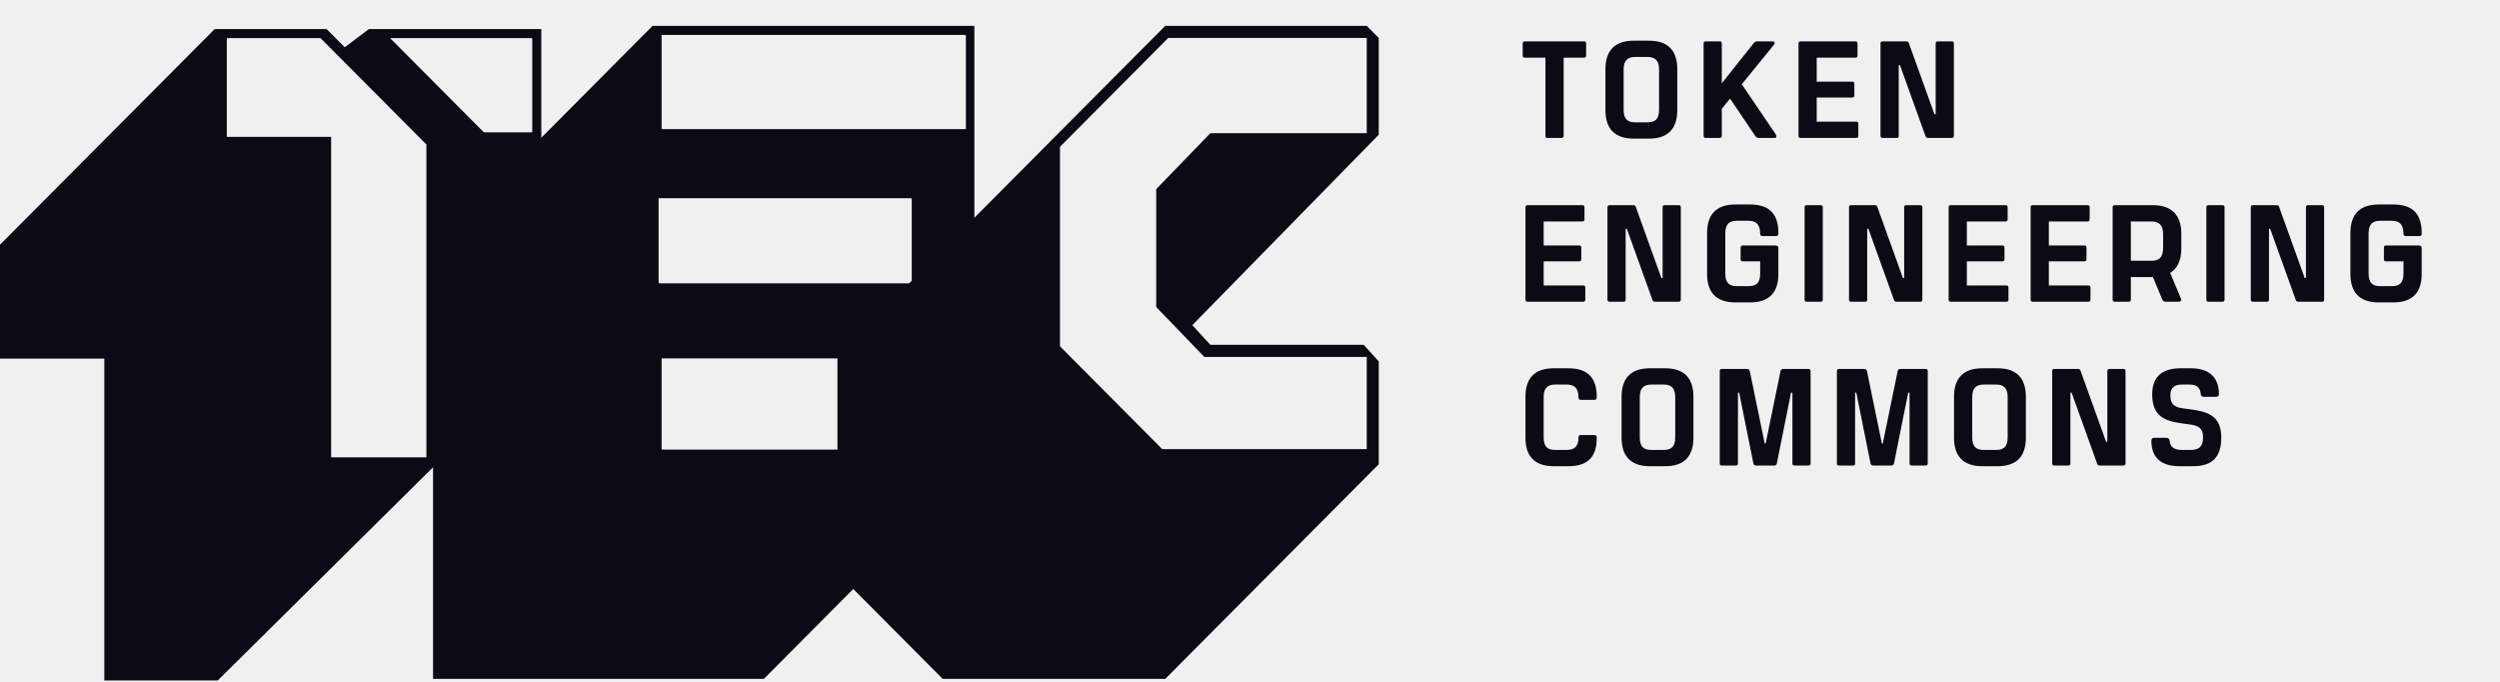
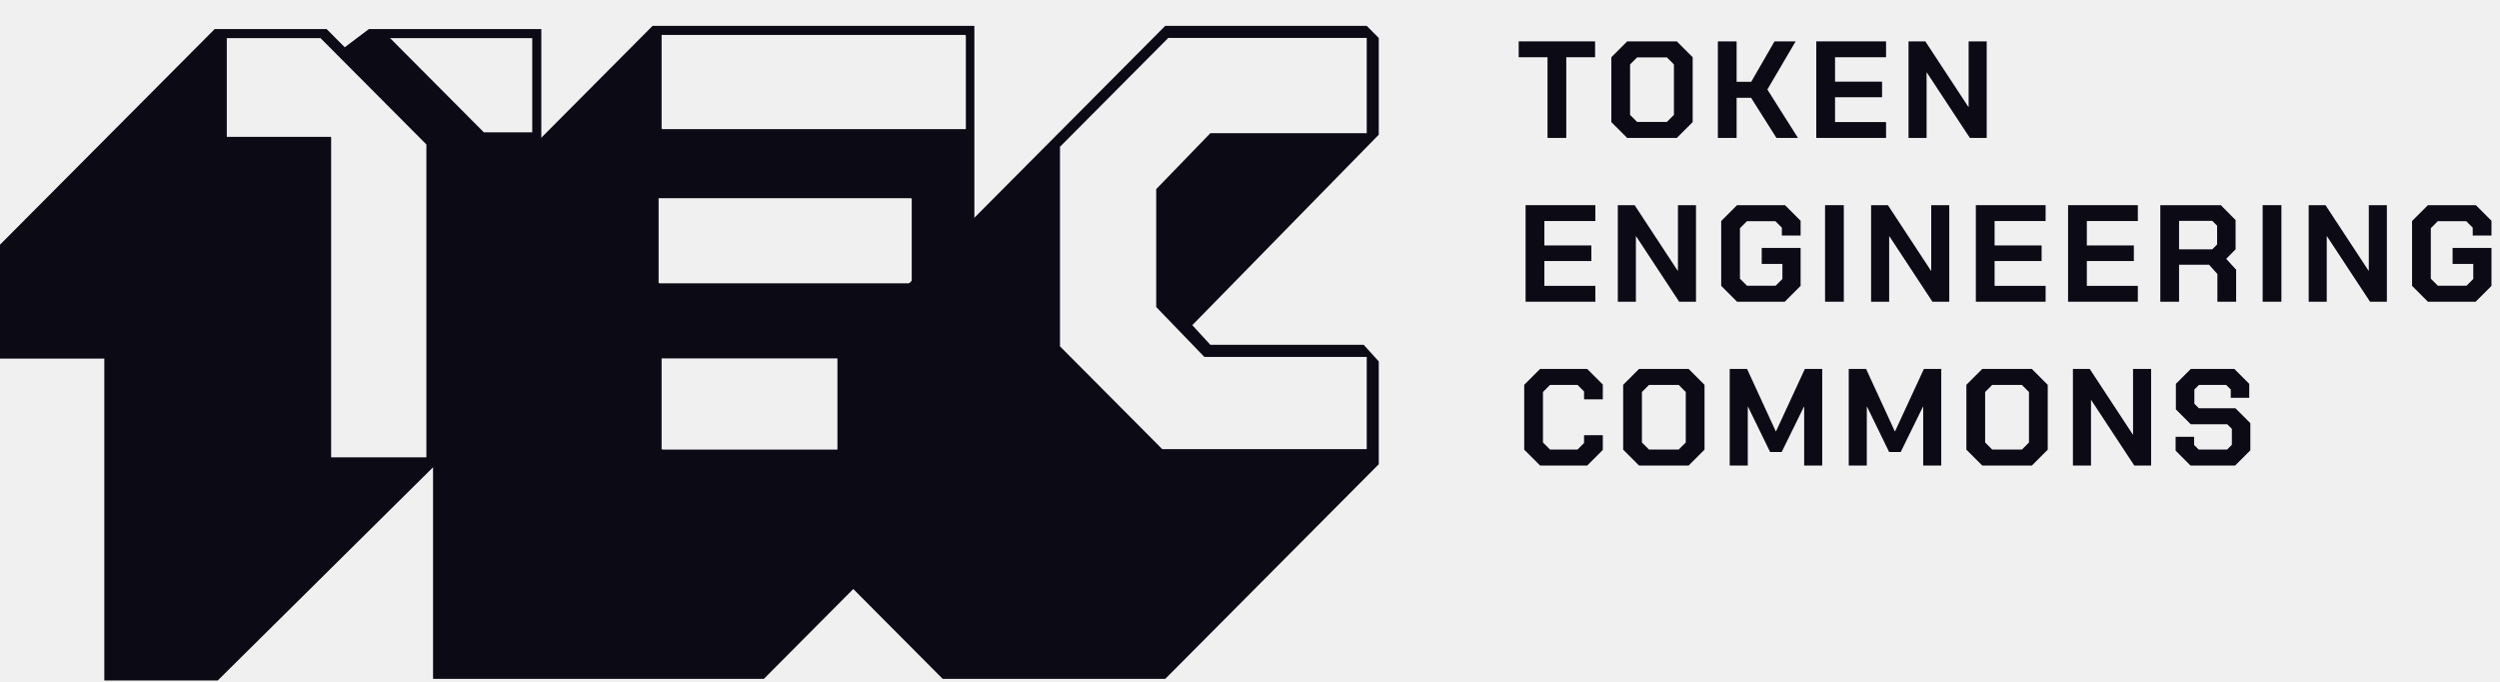
<svg xmlns="http://www.w3.org/2000/svg" width="290" height="79" viewBox="0 0 290 79" fill="none">
  <g clip-path="url(#clip0)">
    <path fill-rule="evenodd" clip-rule="evenodd" d="M109.397 78.751L97.182 66.476V41.226L135.222 3H158.604L160 4.403V15.625L138.363 37.719L140.457 39.999H158.255L160 41.927V53.851L135.222 78.751H109.397ZM123.007 17.028V40.174L134.873 52.098H158.604V41.401H139.759L134.175 35.615V21.938L140.457 15.45H158.604V4.403H135.571L123.007 17.028ZM12.107 78.935V41.597H0V28.385L24.916 3.369H37.901L40.007 5.483L42.814 3.369H62.818V16.758L50.71 29.266V53.752L25.267 78.935H12.107ZM38.428 15.877V53.048H49.482V16.758L37.199 4.426H26.32V15.877H38.428ZM61.765 4.426H45.271L56.15 15.349H61.765V4.426Z" fill="#0B0A15" />
    <path fill-rule="evenodd" clip-rule="evenodd" d="M50.254 78.751V65.775V59.287V47.188L50.275 41.051H50.603V28.25L75.73 3H113.072V17.028V28.25L107.313 35.264L103.3 39.472V40.349H113.072V54.202L88.642 78.751H50.254ZM112.025 41.577H76.777V52.098H76.839V52.154H112.086V41.633H112.025V41.577ZM105.743 22.99H76.428V32.809H76.49V32.866H105.804V23.046H105.743V22.99ZM112.025 4.052H76.777V14.924H76.839V14.98H112.086V4.109H112.025V4.052Z" fill="#0B0A15" />
-     <path d="M183.824 4.8H176.944C176.784 4.8 176.704 4.88 176.704 5.04V6.448C176.704 6.608 176.784 6.688 176.944 6.688H179.344L179.344 15.76C179.344 15.92 179.424 16 179.584 16H181.2C181.36 16 181.456 15.92 181.456 15.76V6.688H183.824C183.984 6.688 184.064 6.608 184.064 6.448V5.04C184.064 4.88 183.984 4.8 183.824 4.8Z" fill="#0B0A15" />
-     <path d="M189.585 16.08H191.361C193.697 16.08 194.641 14.8 194.641 12.784V8.016C194.641 6 193.697 4.72 191.361 4.72H189.585C187.265 4.72 186.305 6 186.305 8.016V12.784C186.305 14.8 187.265 16.08 189.585 16.08ZM189.761 14.192C188.913 14.192 188.417 13.856 188.417 12.736V8.064C188.417 6.976 188.913 6.608 189.761 6.608H191.185C192.033 6.608 192.529 6.976 192.529 8.064V12.736C192.529 13.856 192.033 14.192 191.185 14.192H189.761Z" fill="#0B0A15" />
-     <path d="M206.08 15.6L202.128 9.776L205.84 5.216C206.016 5.008 205.936 4.8 205.744 4.8H203.92C203.712 4.8 203.6 4.896 203.472 5.056L199.808 9.664V5.04C199.808 4.88 199.728 4.8 199.568 4.8H197.936C197.776 4.8 197.696 4.88 197.696 5.04V15.76C197.696 15.92 197.776 16 197.936 16H199.568C199.728 16 199.808 15.92 199.808 15.76V12.624L200.768 11.44L203.696 15.776C203.824 15.968 204 16 204.128 16H205.984C206.192 16 206.16 15.728 206.08 15.6Z" fill="#0B0A15" />
-     <path d="M208.951 16H215.415C215.575 16 215.655 15.92 215.655 15.76V14.352C215.655 14.192 215.575 14.112 215.415 14.112H210.823V11.312H214.951C215.111 11.312 215.191 11.232 215.191 11.072V9.728C215.191 9.568 215.111 9.472 214.951 9.472H210.823V6.688H215.319C215.479 6.688 215.559 6.608 215.559 6.448V5.04C215.559 4.88 215.479 4.8 215.319 4.8H208.951C208.791 4.8 208.711 4.88 208.711 5.04V15.76C208.711 15.92 208.791 16 208.951 16Z" fill="#0B0A15" />
-     <path d="M218.467 16H220.099C220.259 16 220.339 15.92 220.339 15.76V7.552H220.483L223.459 15.824C223.507 15.952 223.619 16 223.747 16L226.499 16C226.659 16 226.739 15.92 226.739 15.76V5.04C226.739 4.88 226.659 4.8 226.499 4.8H224.867C224.707 4.8 224.627 4.88 224.627 5.04V13.248H224.483L221.507 4.976C221.459 4.848 221.347 4.8 221.219 4.8H218.467C218.307 4.8 218.227 4.88 218.227 5.04V15.76C218.227 15.92 218.307 16 218.467 16Z" fill="#0B0A15" />
-     <path d="M177.264 35H183.728C183.888 35 183.968 34.92 183.968 34.76V33.352C183.968 33.192 183.888 33.112 183.728 33.112H179.136V30.312H183.264C183.424 30.312 183.504 30.232 183.504 30.072V28.728C183.504 28.568 183.424 28.472 183.264 28.472H179.136V25.688H183.632C183.792 25.688 183.872 25.608 183.872 25.448V24.04C183.872 23.88 183.792 23.8 183.632 23.8H177.264C177.104 23.8 177.024 23.88 177.024 24.04V34.76C177.024 34.92 177.104 35 177.264 35Z" fill="#0B0A15" />
-     <path d="M186.78 35H188.412C188.572 35 188.652 34.92 188.652 34.76V26.552H188.796L191.772 34.824C191.82 34.952 191.932 35 192.06 35H194.812C194.972 35 195.052 34.92 195.052 34.76V24.04C195.052 23.88 194.972 23.8 194.812 23.8H193.18C193.02 23.8 192.94 23.88 192.94 24.04V32.248H192.796L189.82 23.976C189.772 23.848 189.66 23.8 189.532 23.8H186.78C186.62 23.8 186.54 23.88 186.54 24.04V34.76C186.54 34.92 186.62 35 186.78 35Z" fill="#0B0A15" />
-     <path d="M201.382 35.08H203.094C205.43 35.08 206.374 33.8 206.374 31.784V28.808C206.374 28.584 206.262 28.472 206.038 28.472H202.23C202.07 28.472 201.99 28.568 201.99 28.728V30.072C201.99 30.232 202.07 30.312 202.23 30.312H204.262V31.736C204.262 32.856 203.766 33.192 202.918 33.192H201.558C200.71 33.192 200.214 32.856 200.214 31.736V27.064C200.214 25.976 200.71 25.608 201.558 25.608H202.886C203.686 25.608 204.262 25.928 204.262 27.128C204.262 27.288 204.358 27.384 204.518 27.384H206.118C206.278 27.384 206.374 27.272 206.374 27.128V27.032C206.374 24.952 205.462 23.72 203.078 23.72H201.382C199.046 23.72 198.102 25 198.102 27.016V31.784C198.102 33.8 199.046 35.08 201.382 35.08Z" fill="#0B0A15" />
-     <path d="M209.655 35H211.287C211.447 35 211.527 34.92 211.527 34.76V24.04C211.527 23.88 211.447 23.8 211.287 23.8H209.655C209.495 23.8 209.415 23.88 209.415 24.04V34.76C209.415 34.92 209.495 35 209.655 35Z" fill="#0B0A15" />
-     <path d="M214.811 35H216.443C216.603 35 216.683 34.92 216.683 34.76V26.552H216.827L219.803 34.824C219.851 34.952 219.963 35 220.091 35H222.843C223.003 35 223.083 34.92 223.083 34.76V24.04C223.083 23.88 223.003 23.8 222.843 23.8H221.211C221.051 23.8 220.971 23.88 220.971 24.04V32.248H220.827L217.851 23.976C217.803 23.848 217.691 23.8 217.563 23.8H214.811C214.651 23.8 214.571 23.88 214.571 24.04V34.76C214.571 34.92 214.651 35 214.811 35Z" fill="#0B0A15" />
-     <path d="M226.373 35H232.837C232.997 35 233.077 34.92 233.077 34.76V33.352C233.077 33.192 232.997 33.112 232.837 33.112H228.245V30.312H232.373C232.533 30.312 232.613 30.232 232.613 30.072V28.728C232.613 28.568 232.533 28.472 232.373 28.472H228.245V25.688H232.741C232.901 25.688 232.981 25.608 232.981 25.448V24.04C232.981 23.88 232.901 23.8 232.741 23.8H226.373C226.213 23.8 226.133 23.88 226.133 24.04V34.76C226.133 34.92 226.213 35 226.373 35Z" fill="#0B0A15" />
-     <path d="M235.889 35H242.353C242.513 35 242.593 34.92 242.593 34.76V33.352C242.593 33.192 242.513 33.112 242.353 33.112H237.761V30.312H241.889C242.049 30.312 242.129 30.232 242.129 30.072V28.728C242.129 28.568 242.049 28.472 241.889 28.472H237.761V25.688H242.257C242.417 25.688 242.497 25.608 242.497 25.448V24.04C242.497 23.88 242.417 23.8 242.257 23.8H235.889C235.729 23.8 235.649 23.88 235.649 24.04V34.76C235.649 34.92 235.729 35 235.889 35Z" fill="#0B0A15" />
-     <path d="M253.133 28.84V27.112C253.133 25.096 252.157 23.8 249.837 23.8H245.405C245.245 23.8 245.165 23.88 245.165 24.04V34.76C245.165 34.92 245.245 35 245.405 35H247.037C247.197 35 247.277 34.92 247.277 34.76V32.136H249.837L250.925 34.744C250.989 34.92 251.149 35 251.341 35H252.813C253.069 35 253.181 34.856 253.085 34.616L251.837 31.656C252.733 31.112 253.133 30.12 253.133 28.84ZM247.277 25.688H249.661C250.509 25.688 251.021 26.072 251.021 27.16V28.776C251.021 29.896 250.509 30.248 249.661 30.248H247.277V25.688Z" fill="#0B0A15" />
-     <path d="M256.28 35H257.912C258.072 35 258.152 34.92 258.152 34.76V24.04C258.152 23.88 258.072 23.8 257.912 23.8H256.28C256.12 23.8 256.04 23.88 256.04 24.04V34.76C256.04 34.92 256.12 35 256.28 35Z" fill="#0B0A15" />
-     <path d="M261.436 35H263.068C263.228 35 263.308 34.92 263.308 34.76V26.552H263.452L266.428 34.824C266.476 34.952 266.588 35 266.716 35H269.468C269.628 35 269.708 34.92 269.708 34.76V24.04C269.708 23.88 269.628 23.8 269.468 23.8H267.836C267.676 23.8 267.596 23.88 267.596 24.04V32.248H267.452L264.476 23.976C264.428 23.848 264.316 23.8 264.188 23.8H261.436C261.276 23.8 261.196 23.88 261.196 24.04V34.76C261.196 34.92 261.276 35 261.436 35Z" fill="#0B0A15" />
-     <path d="M276.038 35.08H277.75C280.086 35.08 281.03 33.8 281.03 31.784V28.808C281.03 28.584 280.918 28.472 280.694 28.472H276.886C276.726 28.472 276.646 28.568 276.646 28.728V30.072C276.646 30.232 276.726 30.312 276.886 30.312H278.918V31.736C278.918 32.856 278.422 33.192 277.574 33.192H276.214C275.366 33.192 274.87 32.856 274.87 31.736V27.064C274.87 25.976 275.366 25.608 276.214 25.608H277.542C278.342 25.608 278.918 25.928 278.918 27.128C278.918 27.288 279.014 27.384 279.174 27.384H280.774C280.934 27.384 281.03 27.272 281.03 27.128V27.032C281.03 24.952 280.118 23.72 277.734 23.72H276.038C273.702 23.72 272.758 25 272.758 27.016V31.784C272.758 33.8 273.702 35.08 276.038 35.08Z" fill="#0B0A15" />
-     <path d="M180.304 54.08H182C184.384 54.08 185.296 52.864 185.296 50.816V50.72C185.296 50.576 185.2 50.464 185.04 50.464H183.44C183.28 50.464 183.184 50.56 183.184 50.72C183.184 51.888 182.608 52.192 181.808 52.192H180.48C179.632 52.192 179.136 51.856 179.136 50.736V46.064C179.136 44.976 179.632 44.608 180.48 44.608H181.808C182.608 44.608 183.184 44.928 183.184 46.128C183.184 46.288 183.28 46.384 183.44 46.384H185.04C185.2 46.384 185.296 46.272 185.296 46.128V46.032C185.296 43.952 184.384 42.72 182 42.72H180.304C177.968 42.72 177.024 44 177.024 46.016V50.784C177.024 52.8 177.968 54.08 180.304 54.08Z" fill="#0B0A15" />
-     <path d="M191.46 54.08H193.236C195.572 54.08 196.516 52.8 196.516 50.784V46.016C196.516 44 195.572 42.72 193.236 42.72H191.46C189.14 42.72 188.18 44 188.18 46.016V50.784C188.18 52.8 189.14 54.08 191.46 54.08ZM191.636 52.192C190.788 52.192 190.292 51.856 190.292 50.736V46.064C190.292 44.976 190.788 44.608 191.636 44.608H193.06C193.908 44.608 194.404 44.976 194.404 46.064V50.736C194.404 51.856 193.908 52.192 193.06 52.192H191.636Z" fill="#0B0A15" />
-     <path d="M199.811 54H201.443C201.603 54 201.683 53.92 201.683 53.76V45.552H201.827L203.475 53.76C203.507 53.92 203.635 54 203.779 54H205.891C206.035 54 206.179 53.92 206.195 53.76L207.843 45.552H208.003V53.76C208.003 53.92 208.083 54 208.243 54H209.859C210.019 54 210.115 53.92 210.115 53.76V43.04C210.115 42.88 210.019 42.8 209.859 42.8H206.947C206.787 42.8 206.643 42.88 206.627 43.04L204.899 51.44H204.787L203.059 43.04C203.027 42.88 202.899 42.8 202.739 42.8H199.811C199.651 42.8 199.571 42.88 199.571 43.04V53.76C199.571 53.92 199.651 54 199.811 54Z" fill="#0B0A15" />
-     <path d="M213.405 54H215.037C215.197 54 215.277 53.92 215.277 53.76V45.552H215.421L217.069 53.76C217.101 53.92 217.229 54 217.373 54H219.485C219.629 54 219.773 53.92 219.789 53.76L221.437 45.552H221.597V53.76C221.597 53.92 221.677 54 221.837 54H223.453C223.613 54 223.709 53.92 223.709 53.76V43.04C223.709 42.88 223.613 42.8 223.453 42.8H220.541C220.381 42.8 220.237 42.88 220.221 43.04L218.493 51.44H218.381L216.653 43.04C216.621 42.88 216.493 42.8 216.333 42.8H213.405C213.245 42.8 213.165 42.88 213.165 43.04V53.76C213.165 53.92 213.245 54 213.405 54Z" fill="#0B0A15" />
-     <path d="M230.038 54.08H231.814C234.15 54.08 235.094 52.8 235.094 50.784V46.016C235.094 44 234.15 42.72 231.814 42.72H230.038C227.718 42.72 226.758 44 226.758 46.016V50.784C226.758 52.8 227.718 54.08 230.038 54.08ZM230.214 52.192C229.366 52.192 228.87 51.856 228.87 50.736V46.064C228.87 44.976 229.366 44.608 230.214 44.608H231.638C232.486 44.608 232.982 44.976 232.982 46.064V50.736C232.982 51.856 232.486 52.192 231.638 52.192H230.214Z" fill="#0B0A15" />
-     <path d="M238.389 54H240.021C240.181 54 240.261 53.92 240.261 53.76V45.552H240.405L243.381 53.824C243.429 53.952 243.541 54 243.669 54H246.421C246.581 54 246.661 53.92 246.661 53.76V43.04C246.661 42.88 246.581 42.8 246.421 42.8H244.789C244.629 42.8 244.549 42.88 244.549 43.04V51.248H244.405L241.429 42.976C241.381 42.848 241.269 42.8 241.141 42.8L238.389 42.8C238.229 42.8 238.149 42.88 238.149 43.04V53.76C238.149 53.92 238.229 54 238.389 54Z" fill="#0B0A15" />
-     <path d="M252.923 54.08H254.475C256.747 54.08 257.771 53.008 257.771 50.752C257.771 48.16 256.107 47.728 254.091 47.472L253.275 47.36C252.107 47.216 251.867 46.656 251.867 45.84C251.867 44.928 252.379 44.608 253.195 44.608H254.075C254.891 44.608 255.307 44.912 255.387 45.696C255.403 45.92 255.531 46.032 255.739 46.032H257.179C257.403 46.032 257.499 45.92 257.499 45.696C257.499 43.808 256.379 42.72 254.267 42.72H253.051C250.859 42.72 249.755 43.744 249.755 45.744C249.755 48.304 251.227 48.848 253.275 49.12L254.107 49.232C255.147 49.376 255.659 49.664 255.659 50.752C255.659 51.936 255.019 52.192 254.203 52.192H253.211C252.395 52.192 251.851 51.936 251.771 51.12C251.755 50.912 251.611 50.784 251.419 50.784H249.979C249.755 50.784 249.659 50.912 249.659 51.12C249.659 52.992 250.683 54.08 252.923 54.08Z" fill="#0B0A15" />
+     <path d="M179.584 6.64H176.24V4.8L185.104 4.8V6.64H181.76V16H179.584V6.64Z" fill="#0B0A15" />
+     <path d="M186.989 14.16V6.64L188.829 4.8H194.589L196.429 6.64V14.16L194.589 16L188.829 16L186.989 14.16ZM193.437 14.144L194.253 13.328V7.472L193.437 6.656H189.981L189.165 7.472V13.328L189.981 14.144L193.437 14.144Z" fill="#0B0A15" />
+     <path d="M199.352 4.8L201.528 4.8V9.488H203.224L205.928 4.8H208.376L205.096 10.384L208.648 16H206.152L203.208 11.344H201.528V16H199.352V4.8Z" fill="#0B0A15" />
+     <path d="M210.774 4.8L218.87 4.8V6.64L212.95 6.64V9.472L218.406 9.472V11.28L212.95 11.28V14.16H218.87V16H210.774V4.8Z" fill="#0B0A15" />
+     <path d="M221.477 4.8H223.429L228.421 12.4H228.453V4.8H230.549V16H228.597L223.605 8.416H223.573V16H221.477V4.8Z" fill="#0B0A15" />
+     <path d="M177.04 23.8H185.136V25.64H179.216V28.472H184.672V30.28H179.216V33.16H185.136V35H177.04V23.8Z" fill="#0B0A15" />
+     <path d="M187.743 23.8H189.695L194.687 31.4H194.719V23.8H196.815V35H194.863L189.871 27.416H189.839V35H187.743V23.8Z" fill="#0B0A15" />
+     <path d="M199.739 33.16V25.64L201.579 23.8H207.147L208.955 25.608V27.32L206.779 27.32V26.408L206.027 25.656H202.731L201.915 26.472V32.328L202.731 33.144H206.059L206.843 32.36V30.616H204.443V28.76L208.955 28.76V33.16L207.115 35H201.579L199.739 33.16Z" fill="#0B0A15" />
+     <path d="M211.792 23.8H213.968V35H211.792V23.8Z" fill="#0B0A15" />
+     <path d="M217.134 23.8H219.086L224.078 31.4H224.11V23.8H226.206V35H224.254L219.262 27.416H219.23V35H217.134V23.8Z" fill="#0B0A15" />
+     <path d="M229.29 23.8H237.386V25.64H231.466V28.472H236.922V30.28H231.466V33.16H237.386V35H229.29V23.8Z" fill="#0B0A15" />
+     <path d="M239.993 23.8H248.089V25.64H242.169V28.472H247.625V30.28H242.169V33.16H248.089V35H239.993V23.8Z" fill="#0B0A15" />
+     <path d="M259.496 31.288V35H257.32V31.784L256.36 30.712H252.872V35H250.696V23.8H257.72L259.432 25.528V28.92L258.344 30.024L259.496 31.288ZM252.872 28.92H256.728L257.288 28.36V26.184L256.728 25.624H252.872V28.92Z" fill="#0B0A15" />
+     <path d="M262.573 23.8H264.749V35H262.573V23.8Z" fill="#0B0A15" />
+     <path d="M267.915 23.8H269.867L274.859 31.4H274.891V23.8H276.987V35H275.035L270.043 27.416H270.011V35H267.915V23.8Z" fill="#0B0A15" />
+     <path d="M279.911 33.16V25.64L281.751 23.8H287.319L289.127 25.608V27.32H286.951V26.408L286.199 25.656H282.903L282.087 26.472V32.328L282.903 33.144H286.231L287.015 32.36V30.616H284.615V28.76H289.127V33.16L287.287 35H281.751L279.911 33.16Z" fill="#0B0A15" />
+     <path d="M176.88 52.16V44.64L178.72 42.8H184.192L186 44.608V46.32H183.824V45.408L183.072 44.656H179.872L179.056 45.472V51.328L179.872 52.144H183.072L183.824 51.392V50.48H186V52.192L184.192 54H178.72L176.88 52.16Z" fill="#0B0A15" />
+     <path d="M188.364 52.16V44.64L190.204 42.8H195.964L197.804 44.64V52.16L195.964 54H190.204L188.364 52.16ZM194.812 52.144L195.628 51.328V45.472L194.812 44.656H191.356L190.54 45.472V51.328L191.356 52.144H194.812Z" fill="#0B0A15" />
+     <path d="M200.727 42.8H202.743L206.071 50.032H206.103L209.447 42.8H211.463V54H209.367V47.184H209.335L206.759 52.432H205.415L202.855 47.184H202.823V54H200.727V42.8Z" fill="#0B0A15" />
+     <path d="M214.54 42.8H216.556L219.884 50.032H219.916L223.26 42.8H225.276V54H223.18V47.184H223.148L220.572 52.432H219.228L216.668 47.184H216.636V54H214.54V42.8Z" fill="#0B0A15" />
+     <path d="M228.192 52.16V44.64L230.032 42.8H235.792L237.632 44.64V52.16L235.792 54H230.032L228.192 52.16ZM234.64 52.144L235.456 51.328V45.472L234.64 44.656H231.184L230.368 45.472V51.328L231.184 52.144H234.64Z" fill="#0B0A15" />
+     <path d="M240.556 42.8H242.508L247.5 50.4H247.532V42.8H249.628V54H247.676L242.684 46.416H242.652V54H240.556V42.8Z" fill="#0B0A15" />
+     <path d="M252.472 52.272V50.672H254.616V51.616L255.144 52.144H258.456L259 51.6V49.744L258.472 49.216H254.232L252.504 47.488V44.528L254.232 42.8H259.288L261.016 44.528V46.144H258.872V45.184L258.344 44.656H255.176L254.648 45.184V46.832L255.176 47.36H259.416L261.144 49.088V52.24L259.384 54H254.2L252.472 52.272Z" fill="#0B0A15" />
  </g>
  <defs>
    <clipPath id="clip0">
      <rect width="290" height="78.935" fill="white" />
    </clipPath>
  </defs>
</svg>
